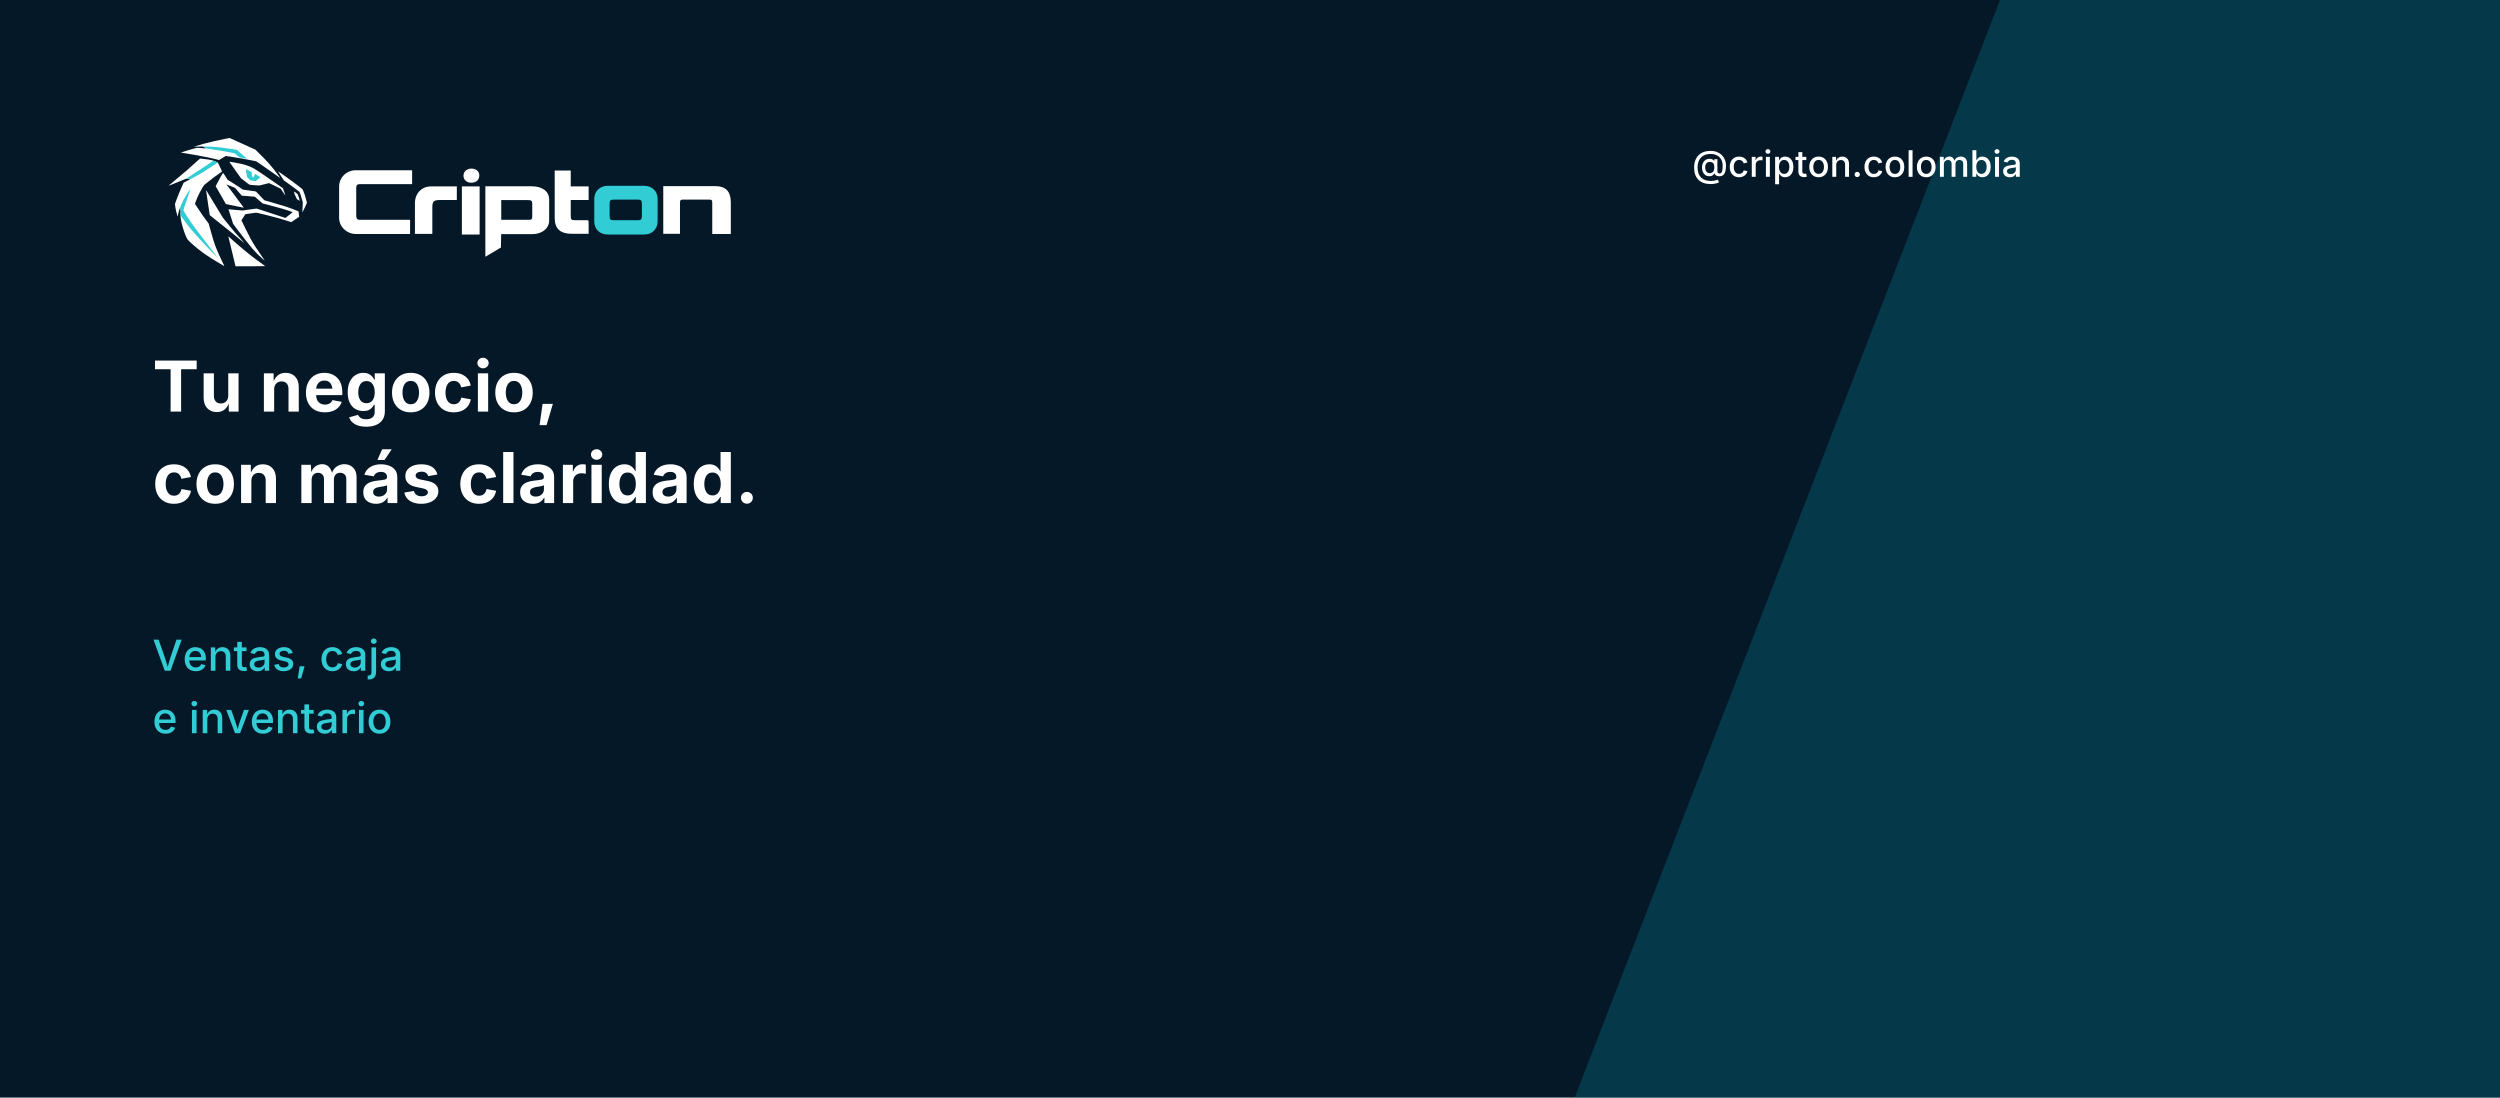
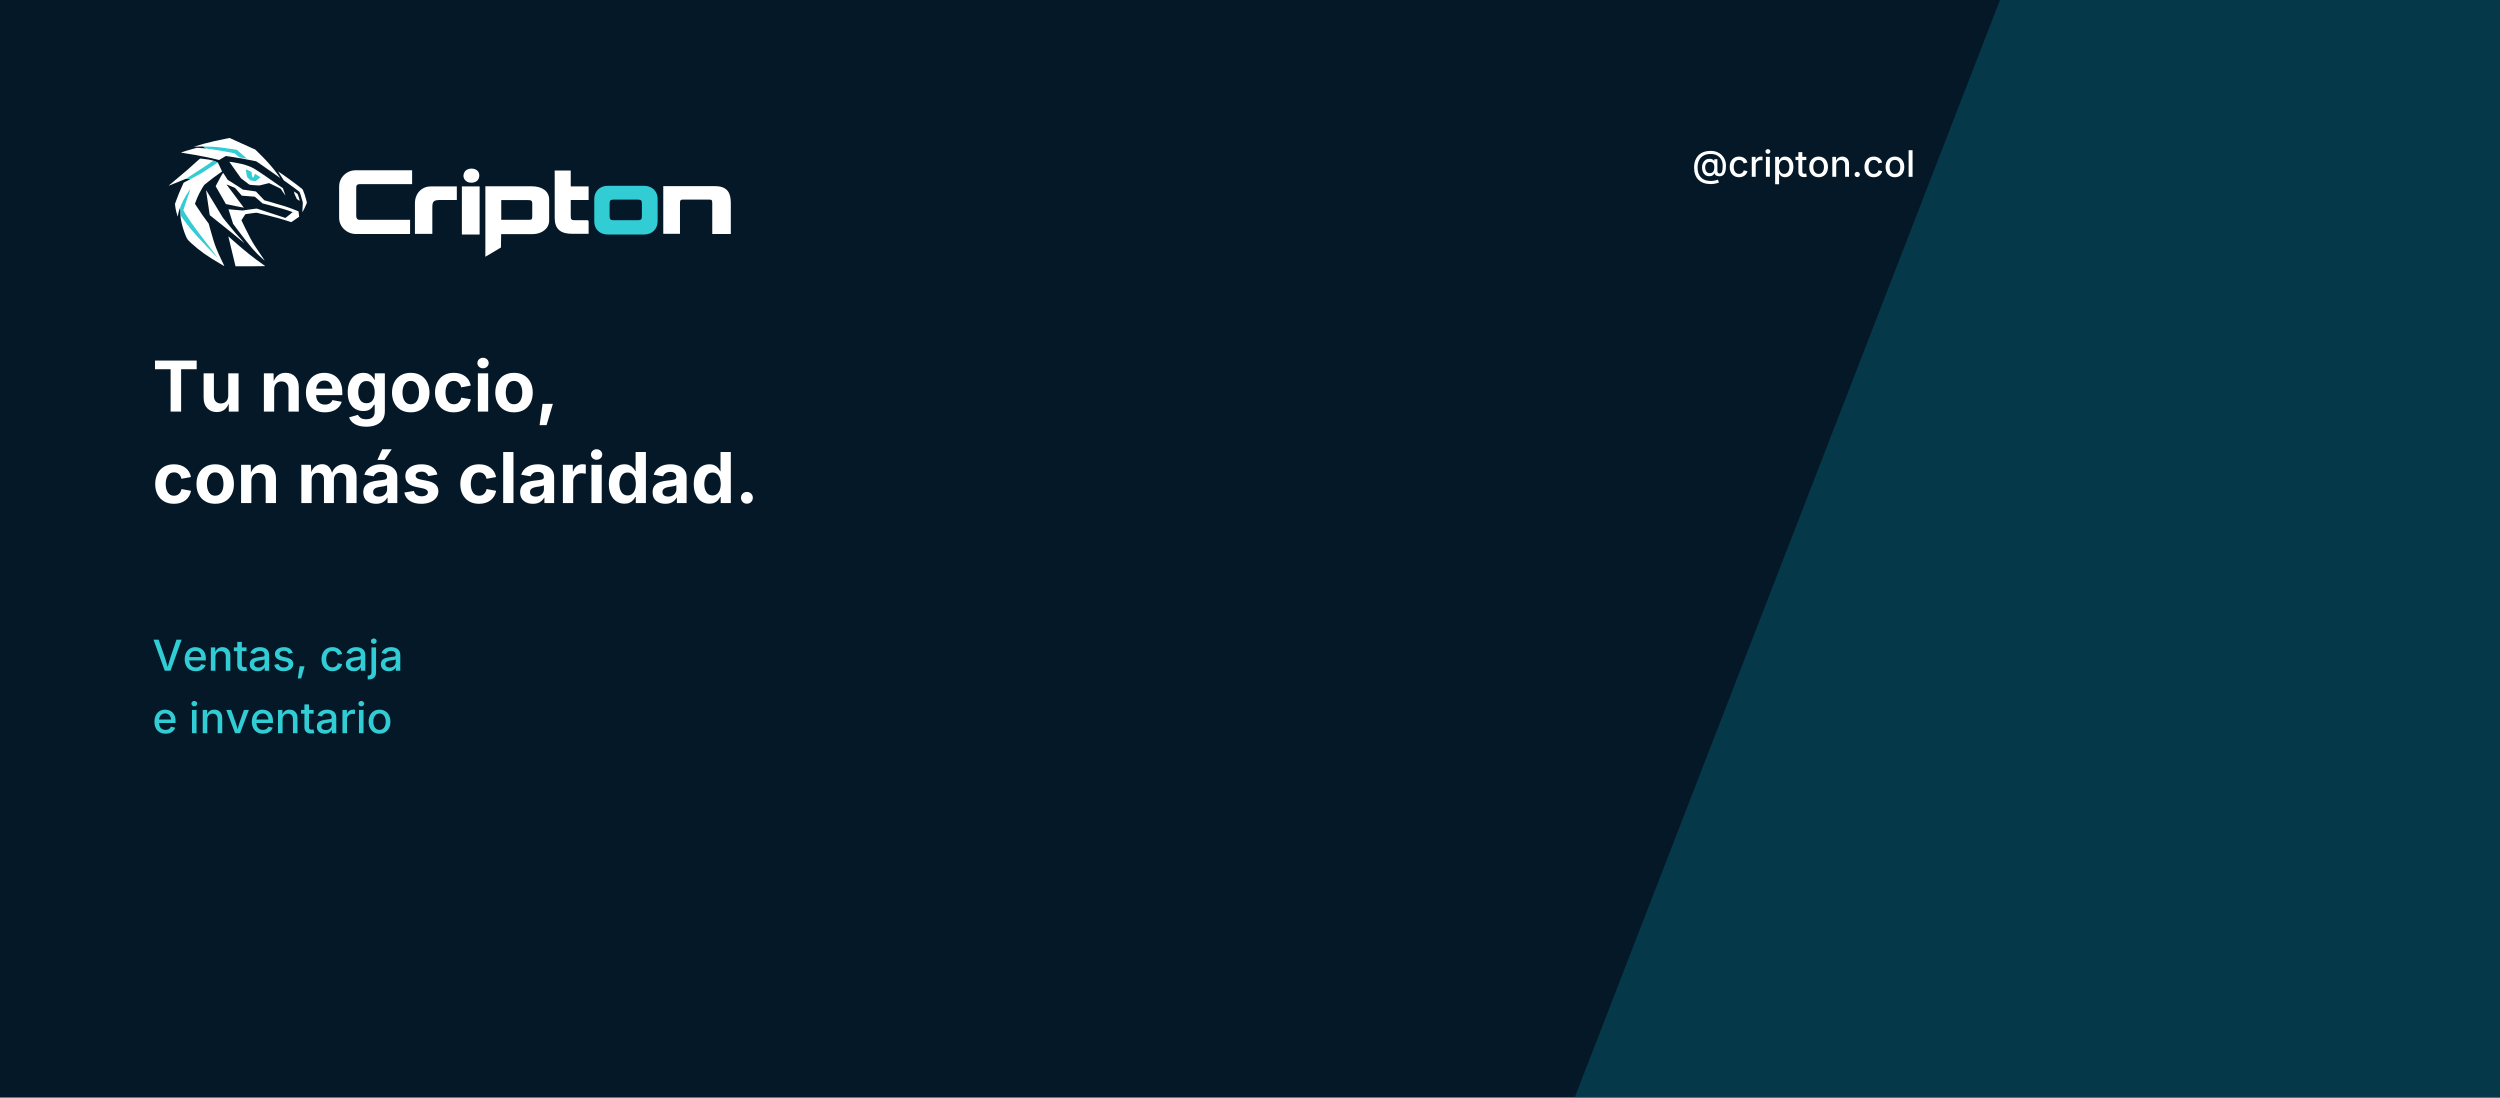
<svg xmlns="http://www.w3.org/2000/svg" width="1640" height="720" viewBox="0 0 1640 720">
  <rect x="0" y="0" width="1640" height="720" rx="0" fill="#051828" />
  <path d="M1312 0H1640V720H1033Z" fill="#056877" opacity=".4" />
  <svg x="100" y="80" width="390" height="105.204" viewBox="-40.923 -40.923 1517.039 409.226" preserveAspectRatio="xMidYMid meet">
    <g transform="translate(0 0) scale(0.4637124) translate(-277 -158)">
      <path fill="#FFFFFF" fill-rule="evenodd" d="M645.02 860.25 C642.23 850.43 606 699.66 606.35 699.32 C606.45 699.22 610.57 702.77 615.51 707.21 C669.41 755.63 714.59 793.23 758.5 826.2 C779.41 841.9 805.92 861.03 807.74 861.73 C808.43 862 809 862.62 809 863.11 C809 863.62 774.67 864 727.54 864 L646.08 864 L645.02 860.25 Z M563.5 851.24 C487.32 806.42 447.88 778.41 402.5 736.87 C380.56 716.79 379.88 715.81 368.85 688.5 C359.41 665.14 350.7 634.88 345.82 608.5 L343.6 596.5 L343.31 555.5 L341.67 550.63 C340.77 547.96 340.27 545.37 340.57 544.88 C340.87 544.4 340.72 544 340.23 544 C338.15 544 329.05 578.7 329.01 586.75 C328.98 594.32 326.4 588.29 320.57 567 C317.97 557.51 314.15 536.84 313.45 528.49 L312.78 520.48 L320.49 499.49 C330.32 472.71 338.7 452.15 349 429.5 L360.5 403.99 L397.14 384.51 L373.76 382.2 L332.13 399.18 C291.98 415.57 277.8 421.14 277.37 420.7 C277.06 420.4 294.6 405.68 326.98 379.06 C364.95 347.85 394.77 321.88 435.4 284.65 C443.59 277.14 451.01 271 451.9 271 C455.91 271.01 488.7 275.15 499.5 277.03 C517.91 280.22 525.71 282.5 537.79 288.23 L548.88 293.5 L560.63 317.77 C567.59 332.15 571.99 342.37 571.43 342.85 L555.5 353.99 C535.49 367.76 513.4 384.36 492.6 401.29 L473.8 416.41 C471.38 418.13 456.18 443.95 447.55 461 C439.1 477.68 433.06 491.55 426.97 508.23 L422.69 519.96 L426.52 526.23 C431.63 534.58 456.52 571.95 465.33 584.5 L498.29 629.16 L503.67 648.83 C519.48 706.65 529.44 738.7 539.31 763.55 C546.82 782.47 559.41 810.73 569.81 832 C583.93 860.89 584.9 863 584.18 863 C583.8 863 574.49 857.71 563.5 851.24 Z M795.5 823.69 C781.34 811.94 754.67 785.23 739.87 768 C720.97 745.99 689.31 705.95 660.08 667.08 L632.69 630.67 L612.97 568.55 C609.72 558.68 607.19 550.47 607.35 550.31 L684.22 557 L754.5 547.29 L762.5 546.45 L776.5 550.8 L920.69 598 C921.24 598 930.36 590.81 940.95 582.01 L960.21 566.03 L957.35 564.9 C932.39 555 887.59 541.81 822.14 525.09 L794.79 518.1 L788.14 512.22 C784.49 508.99 774.89 500.68 766.81 493.76 L752.13 481.18 L744.54 480.47 C740.37 480.08 724.27 478.79 708.76 477.6 L680.55 475.44 L643.48 432.85 L623.99 424.62 C600.55 414.71 596 412.89 596 413.43 L644.05 477.54 C670.47 512.58 691.93 541.41 691.72 541.61 C691.52 541.81 682.16 540 670.93 537.57 L592.94 521.55 L581.78 502.02 C575.65 491.29 563 469.25 553.68 453.06 L536.73 423.62 L542.47 412.06 C554.4 388.05 576.1 349.96 577.81 350.03 C578.19 350.04 584.01 358.71 590.75 369.3 L603 388.54 L625.75 402.22 C638.26 409.75 656.97 421.77 667.33 428.93 L686.16 441.97 L745 450.29 L758.5 452.5 L804.5 500.74 L835.5 509.48 C907.28 529.72 937.53 539.48 973.13 553.87 L992.5 561.7 L995.92 588.56 L996 591.63 L952.97 621.07 L946.74 619.12 C943.31 618.04 931.73 614.4 921 611.03 L882.5 599.4 C860.93 593.16 769.84 570.32 763 569.44 C760.21 569.08 750.52 570.04 737.5 571.96 L699.99 577.36 L678.82 610.15 L679.48 612.83 C680.38 616.43 716.72 689.55 727.44 709.31 C743.93 739.7 758.91 763.3 789.35 806.88 C799.1 820.84 806.95 832.38 806.79 832.54 C806.63 832.7 801.55 828.72 795.5 823.69 Z M687.5 730.63 C663.9 710.41 602.22 660.51 539.01 610.5 L504.15 582.5 L498.11 542.5 C486.59 466.22 483.47 444.12 484.33 445.02 C484.59 445.28 497.14 465.98 512.23 491 L576.33 596.5 L592.38 616.5 C611.28 640.05 628.88 661.4 641.43 676 C655.31 692.15 688.82 729.77 689.97 730.48 C690.91 731.06 693.42 735.05 692.79 734.96 L687.5 730.63 Z M1013.99 559.97 L1016.26 513.5 L1013.17 502 C1007.19 479.68 999.86 456.5 998.2 454.67 C995.05 451.19 950.76 418.57 919.77 396.91 L912.03 391.5 L895.98 367.12 C887.15 353.71 880.14 342.53 880.39 342.27 C881.94 340.73 986.97 416.74 1007.68 434.39 L1014.85 440.5 L1019.3 450.5 C1024.48 462.14 1029.8 478.58 1035 499 L1038.69 513.5 L1036.32 520.48 C1033.96 527.48 1018.52 559.99 1015.57 564.21 L1014 566.45 L1013.99 559.97 Z M990.01 498.43 L982.52 493.01 L980.26 486.31 C979.02 482.62 976.93 478.46 975.63 477.05 C974.16 475.47 972.05 470.37 970.09 463.62 C968.35 457.64 967.1 452.57 967.32 452.35 C968.01 451.66 986.94 465.01 987.94 466.9 C989.69 470.15 997.92 495.62 998.59 499.85 C998.96 502.13 998.86 503.97 998.38 503.92 C997.9 503.88 994.13 501.41 990.01 498.43 Z M907.54 456.62 L894.63 437.13 L876.56 428.14 L844.36 412.68 L830.22 406.2 L778.5 419.15 L761.5 418.57 C743.85 417.97 724.41 415.83 721.24 414.13 C718.44 412.63 678.81 382.39 676.24 379.79 C674.99 378.53 663.94 363.1 651.67 345.5 L620.7 301.5 C615.93 294.9 612.02 289.23 612.01 288.91 C611.98 287.6 665.81 297.27 685.5 302.12 C706.27 307.23 732.15 317.31 748.23 326.56 C760.09 333.38 783.5 348.84 814 370.01 C828.58 380.12 855.35 398.67 873.5 411.22 L906.5 434.04 L908.36 438.77 C912.55 449.38 921.05 474.36 920.76 475.21 C920.6 475.71 914.65 467.35 907.54 456.62 Z M849.5 348.41 C826.95 332.2 797.48 311.55 784 302.53 L759.5 286.12 L726.19 279.55 C685.43 271.52 661.53 267.37 622.54 261.54 L592.58 257.06 L555.5 279.19 L535 274.13 C523.73 271.34 504.82 267.05 493 264.58 C457.09 257.08 379.49 243.21 355.25 239.96 C350.16 239.27 346 238.4 346 238.02 C346 237.64 348.36 236.64 351.25 235.8 L378 227.56 C389.82 223.87 407.37 218.83 416.99 216.36 L434.49 211.87 L475.94 215.02 C480.58 215.53 484.56 215.77 484.79 215.54 C485.01 215.32 482.8 213.92 479.86 212.43 C476.93 210.94 472.73 208.59 470.54 207.21 L466.56 204.69 L441.59 205.37 C427.85 205.75 416.81 205.86 417.06 205.63 C417.78 204.95 449.98 195.51 470.5 189.95 C510.87 179.03 547.11 170.76 595 161.53 L613.5 157.97 L743.96 217.05 L754.43 221.5 L775.34 242 C810.04 276.01 832.9 300.9 856.66 330.5 C871.98 349.59 892.72 378.06 891.22 377.95 C890.83 377.92 872.05 364.63 849.5 348.41 Z" />
      <path fill="#31ccd4" fill-rule="evenodd" d="M528.29 797.75 L499.44 768 L474.42 741.5 C414.45 678.46 384.44 642.83 353.18 597.5 L342.83 582.5 L344.2 559.38 L342.16 552.8 C341.05 549.18 340.27 544.7 340.44 542.86 C340.82 538.84 351.76 514.03 360.23 498 C363.57 491.68 369.67 480.88 373.79 474 C381.54 461.07 397.97 436.64 398.54 437.2 C398.71 437.38 395.27 447.64 390.88 460.01 C379 493.54 359 553 359 554.82 C359 557.94 385.79 600.7 402.34 624 C424.35 654.99 454.19 694.89 483.51 732.5 C515.65 773.74 550.23 819 549.6 819 C549.41 819 539.82 809.44 528.29 797.75 Z M744 394.01 L727.4 390.94 L710.15 373.5 L706.99 359 C705.25 351.02 703.58 341.21 703.27 337.2 L702.7 329.89 L708.1 332.34 C711.07 333.68 718.28 337.06 724.11 339.85 L734.72 344.91 L735.72 363.99 L742.29 377.33 L743.72 375.41 C746.37 371.89 749.9 364.29 751.09 359.57 L752.27 354.89 L753.88 355.5 C755.91 356.26 777.18 369.81 780.59 372.5 L783.12 374.51 L761.1 391.85 L756.7 395 L744 394.01 Z M381.31 383.09 C378.46 382.74 375.87 382.2 375.56 381.9 C375.25 381.59 377.14 379.97 379.75 378.3 C422.49 350.98 439.46 339.9 478 314.18 C503.02 297.48 523.74 283.42 524.04 282.94 C524.51 282.18 539.95 288.77 545.38 292.04 L547.25 293.17 L542.38 296.67 C532.51 303.74 476.14 340.88 465 347.65 C454.11 354.27 439.43 362.32 410.89 377.36 L398.28 384 L392.39 383.86 C389.15 383.78 384.17 383.43 381.31 383.09 Z M687.5 268.32 L667.31 264.19 C666.11 263.81 660.1 259 653.96 253.5 L641.56 242.79 C637.85 240.66 540.23 223.36 504.77 218.55 L486.33 216.05 L477.92 211.43 C473.29 208.88 469.07 206.4 468.55 205.9 C467.27 204.69 490.56 204.76 515 206.03 C548.9 207.8 581.42 211.55 628.5 219.11 L653.5 223.13 L680.5 246.96 C708.35 271.53 708.88 272.03 706.98 271.88 C706.16 271.82 697.4 270.21 687.5 268.32 Z" />
    </g>
    <g transform="translate(435.1941 77.87698) scale(0.9920635) translate(-125 -880)">
      <path fill="#FFFFFF" fill-rule="evenodd" d="M168 884.5 L313 884.5 L313 920.25 L178 920.25 C172 920.25 169.25 923 169.25 929 L169.25 1002 C169.25 1008 172 1012 178 1012 L307.75 1012 L307.75 1048.5 L169 1048.5 C145 1048.5 125.25 1030 125.25 1007 L125.25 926.5 C125.25 902.5 145 884.5 168 884.5 Z M320.25 1048.15 L320.25 969 C320.25 945 337 926.1 361 926.1 L428 926.1 L428 961 L387 961 C370 961 365 963 365 979 L365 1048.15 L320.25 1048.15 Z M441 925.95 L486.65 925.95 L486.65 1049.75 L441 1049.75 Z M501.4 925.75 L621 925.75 C647 925.75 665.5 938 665.5 960 L665.5 1014 C665.5 1034 647 1048.75 623 1048.75 L542 1048.75 L541.5 1083.18 L501.4 1107 Z M542.25 961.25 L611.5 961.25 C619 961.25 622 962.75 622 970 L622 1003 C622 1010.5 620.5 1012 613 1012 L542.25 1012 Z M679.75 885.25 L721 885.25 L721 926 L767 926 L767 961 L721 961 L721 1000 C721 1012 722 1013 734 1013 L762 1013 C766.5 1013 767 1013.5 767 1018 L767 1048 L725 1048 C695 1048 679.75 1036 679.75 1007 Z M959 925.25 L1091 925.25 C1120 925.25 1132.75 938.5 1132.75 968 L1132.75 1048.5 L1085 1048.5 L1085 970 C1085 961 1084 959.9 1075 959.9 L1012 959.9 C1003 959.9 1002 961 1002 970 L1002 1048 L959 1048 Z M458.00 915.52C446.83 911.90 442.02 900.78 447.10 890.30C452.10 879.96 468.72 876.82 479.27 884.22C488.75 890.87 487.81 907.51 477.63 913.48C472.28 916.61 464.04 917.47 458.00 915.52Z" />
      <path fill="#31ccd4" fill-rule="evenodd" d="M816 924.5 L910 924.5 C930 924.5 944.5 938.5 944.5 958 L944.5 1015.5 C944.5 1035 931 1049.75 910 1049.75 L816 1049.75 C795 1049.75 781.5 1035.5 781.5 1016 L781.5 958 C781.5 938.5 796 924.5 816 924.5 Z M832 960 L893 960 C902 960 904 962 904 971 L904 1002 C904 1011 902 1013 893 1013 L832 1013 C823 1013 821 1011 821 1002 L821 971 C821 962 823 960 832 960 Z" />
    </g>
  </svg>
  <g fill="#FFFFFF" transform="translate(100 270)">
    <g transform="scale(0.02246094 -0.02246094)">
      <path transform="translate(0.000 0)" d="M75 1237V1490H1292V1237H837V0H531V1237Z" />
      <path transform="translate(1367.000 0)" d="M513 -14Q339 -14 233.5 98.0Q128 210 128 407V1118H428V459Q428 355 482.0 296.0Q536 237 630 237Q726 237 786.5 298.5Q847 360 847 471V1118H1148V0H864L860 232Q813 113 726.5 49.5Q640 -14 513 -14Z" />
      <path transform="translate(3127.000 0)" d="M428 647V0H128V1118H411L415 887Q462 1004 548.0 1068.0Q634 1132 763 1132Q937 1132 1042.0 1020.0Q1147 908 1147 711V0H847V659Q847 763 793.5 822.0Q740 881 645 881Q549 881 488.5 819.5Q428 758 428 647Z" />
      <path transform="translate(4402.000 0)" d="M633 -22Q462 -22 338.0 48.0Q214 118 147.5 247.0Q81 376 81 553Q81 726 147.5 856.0Q214 986 334.5 1059.0Q455 1132 618 1132Q764 1132 883.0 1070.0Q1002 1008 1072.5 882.0Q1143 756 1143 565V481H378Q383 344 454.0 274.0Q525 204 638 204Q717 204 773.5 237.5Q830 271 854 336L1126 285Q1085 146 956.5 62.0Q828 -22 633 -22ZM380 669H854Q843 778 784.0 842.0Q725 906 621 906Q513 906 451.0 839.5Q389 773 380 669Z" />
      <path transform="translate(5622.000 0)" d="M625 -442Q415 -442 287.0 -365.0Q159 -288 122 -168L380 -96Q401 -143 457.5 -183.5Q514 -224 623 -224Q737 -224 803.0 -171.5Q869 -119 869 -8V198H846Q815 130 743.5 73.0Q672 16 536 16Q410 16 307.0 75.0Q204 134 142.5 255.0Q81 376 81 561Q81 750 143.5 877.0Q206 1004 309.5 1068.0Q413 1132 537 1132Q631 1132 695.0 1100.0Q759 1068 798.5 1021.0Q838 974 858 930H871V1118H1166V9Q1166 -142 1096.5 -242.5Q1027 -343 904.5 -392.5Q782 -442 625 -442ZM630 244Q745 244 807.5 328.5Q870 413 870 563Q870 712 808.0 802.0Q746 892 630 892Q512 892 450.5 799.5Q389 707 389 563Q389 416 451.0 330.0Q513 244 630 244Z" />
      <path transform="translate(6916.000 0)" d="M628 -22Q460 -22 337.0 50.5Q214 123 147.5 252.5Q81 382 81 554Q81 727 147.5 857.0Q214 987 337.0 1059.5Q460 1132 628 1132Q796 1132 919.0 1059.5Q1042 987 1108.5 857.0Q1175 727 1175 554Q1175 382 1108.5 252.5Q1042 123 919.0 50.5Q796 -22 628 -22ZM628 214Q748 214 809.0 311.0Q870 408 870 555Q870 703 809.0 799.5Q748 896 628 896Q508 896 447.5 799.5Q387 703 387 555Q387 408 447.5 311.0Q508 214 628 214Z" />
      <path transform="translate(8172.000 0)" d="M628 -22Q459 -22 336.5 50.5Q214 123 147.5 252.5Q81 382 81 554Q81 727 147.5 857.0Q214 987 336.5 1059.5Q459 1132 628 1132Q827 1132 960.0 1032.5Q1093 933 1125 760L846 708Q827 795 772.5 845.5Q718 896 631 896Q511 896 449.0 801.5Q387 707 387 555Q387 405 449.0 309.5Q511 214 631 214Q718 214 774.0 266.5Q830 319 848 409L1127 358Q1095 181 962.0 79.5Q829 -22 628 -22Z" />
      <path transform="translate(9377.000 0)" d="M128 0V1118H428V0ZM278 1264Q210 1264 162.0 1309.0Q114 1354 114 1418Q114 1482 162.0 1527.0Q210 1572 278 1572Q346 1572 394.5 1527.0Q443 1482 443 1418Q443 1354 394.5 1309.0Q346 1264 278 1264Z" />
      <path transform="translate(9932.000 0)" d="M628 -22Q460 -22 337.0 50.5Q214 123 147.5 252.5Q81 382 81 554Q81 727 147.5 857.0Q214 987 337.0 1059.5Q460 1132 628 1132Q796 1132 919.0 1059.5Q1042 987 1108.5 857.0Q1175 727 1175 554Q1175 382 1108.5 252.5Q1042 123 919.0 50.5Q796 -22 628 -22ZM628 214Q748 214 809.0 311.0Q870 408 870 555Q870 703 809.0 799.5Q748 896 628 896Q508 896 447.5 799.5Q387 703 387 555Q387 408 447.5 311.0Q508 214 628 214Z" />
      <path transform="translate(11188.000 0)" d="M119 -395 207 225H507L323 -395Z" />
    </g>
  </g>
  <g fill="#FFFFFF" transform="translate(100 330)">
    <g transform="scale(0.02246094 -0.02246094)">
      <path transform="translate(0.000 0)" d="M628 -22Q459 -22 336.5 50.5Q214 123 147.5 252.5Q81 382 81 554Q81 727 147.5 857.0Q214 987 336.5 1059.5Q459 1132 628 1132Q827 1132 960.0 1032.5Q1093 933 1125 760L846 708Q827 795 772.5 845.5Q718 896 631 896Q511 896 449.0 801.5Q387 707 387 555Q387 405 449.0 309.5Q511 214 631 214Q718 214 774.0 266.5Q830 319 848 409L1127 358Q1095 181 962.0 79.5Q829 -22 628 -22Z" />
      <path transform="translate(1205.000 0)" d="M628 -22Q460 -22 337.0 50.5Q214 123 147.5 252.5Q81 382 81 554Q81 727 147.5 857.0Q214 987 337.0 1059.5Q460 1132 628 1132Q796 1132 919.0 1059.5Q1042 987 1108.5 857.0Q1175 727 1175 554Q1175 382 1108.5 252.5Q1042 123 919.0 50.5Q796 -22 628 -22ZM628 214Q748 214 809.0 311.0Q870 408 870 555Q870 703 809.0 799.5Q748 896 628 896Q508 896 447.5 799.5Q387 703 387 555Q387 408 447.5 311.0Q508 214 628 214Z" />
      <path transform="translate(2461.000 0)" d="M428 647V0H128V1118H411L415 887Q462 1004 548.0 1068.0Q634 1132 763 1132Q937 1132 1042.0 1020.0Q1147 908 1147 711V0H847V659Q847 763 793.5 822.0Q740 881 645 881Q549 881 488.5 819.5Q428 758 428 647Z" />
      <path transform="translate(4221.000 0)" d="M128 0V1118H406L418 901Q463 1023 550.0 1079.0Q637 1135 737 1135Q949 1135 1025 884Q1072 1013 1170.5 1074.0Q1269 1135 1384 1135Q1538 1135 1639.5 1035.5Q1741 936 1741 754V0H1441V697Q1441 791 1389.5 837.5Q1338 884 1263 884Q1178 884 1128.5 830.0Q1079 776 1079 688V0H789V705Q789 787 740.5 835.5Q692 884 615 884Q536 884 482.0 830.5Q428 777 428 676V0Z" />
      <path transform="translate(6090.000 0)" d="M440 -22Q280 -22 174.0 62.5Q68 147 68 313Q68 438 128.0 509.0Q188 580 284.0 613.0Q380 646 490 656Q634 670 697.5 685.5Q761 701 761 756V761Q761 832 715.5 871.0Q670 910 586 910Q499 910 446.0 872.5Q393 835 375 781L100 827Q143 972 271.5 1052.0Q400 1132 587 1132Q707 1132 815.5 1094.0Q924 1056 992.5 972.5Q1061 889 1061 753V0H777V155H767Q726 77 645.0 27.5Q564 -22 440 -22ZM525 189Q630 189 696.5 250.0Q763 311 763 400V521Q745 508 704.5 498.5Q664 489 619.0 481.5Q574 474 541 470Q458 458 407.0 423.0Q356 388 356 321Q356 256 403.5 222.5Q451 189 525 189ZM481 1260 620 1571H898L691 1260Z" />
      <path transform="translate(7279.000 0)" d="M572 -22Q370 -22 238.5 64.0Q107 150 78 306L357 354Q400 198 581 198Q667 198 716.5 230.5Q766 263 766 313Q766 398 622 428L429 468Q107 534 107 785Q107 946 236.0 1039.0Q365 1132 577 1132Q776 1132 894.0 1051.0Q1012 970 1043 834L777 787Q759 844 711.0 880.5Q663 917 581 917Q507 917 457.0 885.5Q407 854 407 804Q407 762 439.5 732.5Q472 703 551 687L752 647Q1072 582 1072 345Q1072 235 1008.0 152.5Q944 70 831.0 24.0Q718 -22 572 -22Z" />
      <path transform="translate(8911.000 0)" d="M628 -22Q459 -22 336.5 50.5Q214 123 147.5 252.5Q81 382 81 554Q81 727 147.5 857.0Q214 987 336.5 1059.5Q459 1132 628 1132Q827 1132 960.0 1032.5Q1093 933 1125 760L846 708Q827 795 772.5 845.5Q718 896 631 896Q511 896 449.0 801.5Q387 707 387 555Q387 405 449.0 309.5Q511 214 631 214Q718 214 774.0 266.5Q830 319 848 409L1127 358Q1095 181 962.0 79.5Q829 -22 628 -22Z" />
      <path transform="translate(10116.000 0)" d="M428 1490V0H128V1490Z" />
      <path transform="translate(10671.000 0)" d="M440 -22Q280 -22 174.0 62.5Q68 147 68 313Q68 438 128.0 509.0Q188 580 284.0 613.0Q380 646 490 656Q634 670 697.5 685.5Q761 701 761 756V761Q761 832 715.5 871.0Q670 910 586 910Q499 910 446.0 872.5Q393 835 375 781L100 827Q143 972 271.5 1052.0Q400 1132 587 1132Q707 1132 815.5 1094.0Q924 1056 992.5 972.5Q1061 889 1061 753V0H777V155H767Q726 77 645.0 27.5Q564 -22 440 -22ZM525 189Q630 189 696.5 250.0Q763 311 763 400V521Q745 508 704.5 498.5Q664 489 619.0 481.5Q574 474 541 470Q458 458 407.0 423.0Q356 388 356 321Q356 256 403.5 222.5Q451 189 525 189Z" />
      <path transform="translate(11860.000 0)" d="M128 0V1118H418V923H430Q461 1026 533.5 1079.5Q606 1133 700 1133Q751 1133 797 1123V855Q777 861 738.5 865.5Q700 870 667 870Q563 870 495.5 805.0Q428 740 428 636V0Z" />
      <path transform="translate(12694.000 0)" d="M128 0V1118H428V0ZM278 1264Q210 1264 162.0 1309.0Q114 1354 114 1418Q114 1482 162.0 1527.0Q210 1572 278 1572Q346 1572 394.5 1527.0Q443 1482 443 1418Q443 1354 394.5 1309.0Q346 1264 278 1264Z" />
      <path transform="translate(13249.000 0)" d="M537 -19Q408 -19 305.0 47.5Q202 114 141.5 242.5Q81 371 81 557Q81 748 143.0 876.0Q205 1004 308.0 1068.0Q411 1132 535 1132Q630 1132 693.0 1100.0Q756 1068 794.5 1021.0Q833 974 853 930H863V1490H1163V0H868V179H853Q832 134 793.0 88.5Q754 43 691.0 12.0Q628 -19 537 -19ZM629 222Q743 222 806.0 314.0Q869 406 869 558Q869 710 806.5 801.0Q744 892 629 892Q511 892 450.0 798.5Q389 705 389 558Q389 410 450.5 316.0Q512 222 629 222Z" />
      <path transform="translate(14540.000 0)" d="M440 -22Q280 -22 174.0 62.5Q68 147 68 313Q68 438 128.0 509.0Q188 580 284.0 613.0Q380 646 490 656Q634 670 697.5 685.5Q761 701 761 756V761Q761 832 715.5 871.0Q670 910 586 910Q499 910 446.0 872.5Q393 835 375 781L100 827Q143 972 271.5 1052.0Q400 1132 587 1132Q707 1132 815.5 1094.0Q924 1056 992.5 972.5Q1061 889 1061 753V0H777V155H767Q726 77 645.0 27.5Q564 -22 440 -22ZM525 189Q630 189 696.5 250.0Q763 311 763 400V521Q745 508 704.5 498.5Q664 489 619.0 481.5Q574 474 541 470Q458 458 407.0 423.0Q356 388 356 321Q356 256 403.5 222.5Q451 189 525 189Z" />
      <path transform="translate(15729.000 0)" d="M537 -19Q408 -19 305.0 47.5Q202 114 141.5 242.5Q81 371 81 557Q81 748 143.0 876.0Q205 1004 308.0 1068.0Q411 1132 535 1132Q630 1132 693.0 1100.0Q756 1068 794.5 1021.0Q833 974 853 930H863V1490H1163V0H868V179H853Q832 134 793.0 88.5Q754 43 691.0 12.0Q628 -19 537 -19ZM629 222Q743 222 806.0 314.0Q869 406 869 558Q869 710 806.5 801.0Q744 892 629 892Q511 892 450.0 798.5Q389 705 389 558Q389 410 450.5 316.0Q512 222 629 222Z" />
      <path transform="translate(17020.000 0)" d="M342 -19Q269 -19 219.0 30.5Q169 80 169 153Q169 226 219.0 275.5Q269 325 342 325Q415 325 465.0 275.5Q515 226 515 153Q515 80 465.0 30.5Q415 -19 342 -19Z" />
    </g>
  </g>
  <g fill="#31CCD4" transform="translate(100 440)">
    <g transform="scale(0.01367188 -0.01367188)">
      <path transform="translate(0.000 0)" d="M590 0 51 1490H297L587 661Q615 576 651.0 457.5Q687 339 731 183Q775 342 810.0 459.0Q845 576 872 661L1154 1490H1401L869 0Z" />
      <path transform="translate(1452.000 0)" d="M630 -23Q465 -23 345.0 48.0Q225 119 160.5 248.0Q96 377 96 551Q96 723 159.5 854.0Q223 985 339.0 1058.5Q455 1132 611 1132Q738 1132 852.5 1075.5Q967 1019 1038.5 895.5Q1110 772 1110 570V492H317Q323 330 409.0 244.5Q495 159 632 159Q724 159 790.5 199.0Q857 239 886 317L1093 268Q1053 137 931.0 57.0Q809 -23 630 -23ZM318 656H892Q880 788 809.5 869.0Q739 950 612 950Q480 950 403.5 863.5Q327 777 318 656Z" />
      <path transform="translate(2655.000 0)" d="M368 662V0H148V1118H358L359 903Q411 1021 498.5 1076.5Q586 1132 704 1132Q875 1132 979.5 1024.5Q1084 917 1084 710V0H864V683Q864 804 801.0 872.0Q738 940 628 940Q516 940 442.0 867.5Q368 795 368 662Z" />
      <path transform="translate(3887.000 0)" d="M626 1118V939H403V302Q403 235 431.5 203.5Q460 172 525 172Q543 172 570.5 176.0Q598 180 618 184L657 8Q622 -4 581.5 -9.5Q541 -15 503 -15Q351 -15 267.0 63.5Q183 142 183 284V939H20V1118H183V1384H403V1118Z" />
      <path transform="translate(4584.000 0)" d="M461 -25Q354 -25 268.5 14.5Q183 54 133.0 130.0Q83 206 83 316Q83 411 120.0 472.5Q157 534 219.0 569.5Q281 605 357.5 623.0Q434 641 513 650Q661 667 728.0 679.5Q795 692 795 751V757Q795 850 740.5 901.5Q686 953 581 953Q471 953 408.0 905.0Q345 857 322 800L115 854Q153 954 224.0 1015.0Q295 1076 386.5 1104.0Q478 1132 578 1132Q645 1132 721.0 1116.0Q797 1100 864.0 1058.5Q931 1017 973.0 940.0Q1015 863 1015 742V0H802V153H791Q758 87 677.5 31.0Q597 -25 461 -25ZM510 152Q599 152 663.0 187.5Q727 223 761.5 280.0Q796 337 796 403V546Q780 530 727.5 518.5Q675 507 617.0 499.0Q559 491 525 487Q432 474 365.5 436.5Q299 399 299 313Q299 233 358.5 192.5Q418 152 510 152Z" />
      <path transform="translate(5747.000 0)" d="M549 -23Q367 -23 247.5 55.5Q128 134 98 283L305 326Q350 155 551 155Q658 155 720.5 199.5Q783 244 783 306Q783 412 626 447L438 490Q130 559 130 799Q130 899 185.5 974.0Q241 1049 338.5 1090.5Q436 1132 563 1132Q744 1132 847.0 1054.5Q950 977 986 853L789 810Q768 869 716.0 913.5Q664 958 565 958Q474 958 413.0 917.0Q352 876 352 813Q352 757 392.5 722.5Q433 688 525 667L705 627Q1010 558 1010 325Q1010 223 951.5 144.5Q893 66 789.0 21.5Q685 -23 549 -23Z" />
      <path transform="translate(6850.000 0)" d="M125 -371 213 214H450L285 -371Z" />
      <path transform="translate(8017.000 0)" d="M618 -23Q460 -23 343.0 49.0Q226 121 161.0 250.5Q96 380 96 553Q96 727 161.0 857.5Q226 988 343.0 1060.0Q460 1132 618 1132Q792 1132 918.5 1044.5Q1045 957 1086 802L877 752Q854 839 787.5 892.5Q721 946 619 946Q518 946 451.5 893.0Q385 840 352.5 750.5Q320 661 320 553Q320 446 352.5 357.5Q385 269 451.5 216.0Q518 163 619 163Q723 163 791.0 218.5Q859 274 881 365L1089 315Q1048 157 921.0 67.0Q794 -23 618 -23Z" />
      <path transform="translate(9199.000 0)" d="M461 -25Q354 -25 268.5 14.5Q183 54 133.0 130.0Q83 206 83 316Q83 411 120.0 472.5Q157 534 219.0 569.5Q281 605 357.5 623.0Q434 641 513 650Q661 667 728.0 679.5Q795 692 795 751V757Q795 850 740.5 901.5Q686 953 581 953Q471 953 408.0 905.0Q345 857 322 800L115 854Q153 954 224.0 1015.0Q295 1076 386.5 1104.0Q478 1132 578 1132Q645 1132 721.0 1116.0Q797 1100 864.0 1058.5Q931 1017 973.0 940.0Q1015 863 1015 742V0H802V153H791Q758 87 677.5 31.0Q597 -25 461 -25ZM510 152Q599 152 663.0 187.5Q727 223 761.5 280.0Q796 337 796 403V546Q780 530 727.5 518.5Q675 507 617.0 499.0Q559 491 525 487Q432 474 365.5 436.5Q299 399 299 313Q299 233 358.5 192.5Q418 152 510 152Z" />
      <path transform="translate(10362.000 0)" d="M147 1118H368V-72Q368 -243 276.0 -330.5Q184 -418 10 -418H-34V-229H1Q78 -229 112.5 -188.5Q147 -148 147 -71ZM258 1289Q201 1289 160.5 1327.0Q120 1365 120 1419Q120 1474 160.5 1512.0Q201 1550 258 1550Q315 1550 356.0 1512.0Q397 1474 397 1419Q397 1365 356.0 1327.0Q315 1289 258 1289Z" />
      <path transform="translate(10878.000 0)" d="M461 -25Q354 -25 268.5 14.5Q183 54 133.0 130.0Q83 206 83 316Q83 411 120.0 472.5Q157 534 219.0 569.5Q281 605 357.5 623.0Q434 641 513 650Q661 667 728.0 679.5Q795 692 795 751V757Q795 850 740.5 901.5Q686 953 581 953Q471 953 408.0 905.0Q345 857 322 800L115 854Q153 954 224.0 1015.0Q295 1076 386.5 1104.0Q478 1132 578 1132Q645 1132 721.0 1116.0Q797 1100 864.0 1058.5Q931 1017 973.0 940.0Q1015 863 1015 742V0H802V153H791Q758 87 677.5 31.0Q597 -25 461 -25ZM510 152Q599 152 663.0 187.5Q727 223 761.5 280.0Q796 337 796 403V546Q780 530 727.5 518.5Q675 507 617.0 499.0Q559 491 525 487Q432 474 365.5 436.5Q299 399 299 313Q299 233 358.5 192.5Q418 152 510 152Z" />
    </g>
  </g>
  <g fill="#31CCD4" transform="translate(100 481)">
    <g transform="scale(0.01367188 -0.01367188)">
      <path transform="translate(0.000 0)" d="M630 -23Q465 -23 345.0 48.0Q225 119 160.5 248.0Q96 377 96 551Q96 723 159.5 854.0Q223 985 339.0 1058.5Q455 1132 611 1132Q738 1132 852.5 1075.5Q967 1019 1038.5 895.5Q1110 772 1110 570V492H317Q323 330 409.0 244.5Q495 159 632 159Q724 159 790.5 199.0Q857 239 886 317L1093 268Q1053 137 931.0 57.0Q809 -23 630 -23ZM318 656H892Q880 788 809.5 869.0Q739 950 612 950Q480 950 403.5 863.5Q327 777 318 656Z" />
      <path transform="translate(1749.000 0)" d="M148 0V1118H368V0ZM259 1289Q202 1289 161.5 1327.0Q121 1365 121 1419Q121 1474 161.5 1512.0Q202 1550 259 1550Q316 1550 357.0 1512.0Q398 1474 398 1419Q398 1365 357.0 1327.0Q316 1289 259 1289Z" />
      <path transform="translate(2265.000 0)" d="M368 662V0H148V1118H358L359 903Q411 1021 498.5 1076.5Q586 1132 704 1132Q875 1132 979.5 1024.5Q1084 917 1084 710V0H864V683Q864 804 801.0 872.0Q738 940 628 940Q516 940 442.0 867.5Q368 795 368 662Z" />
      <path transform="translate(3497.000 0)" d="M468 0 46 1118H284L505 483Q531 409 551.0 335.5Q571 262 590 188Q608 261 628.0 335.0Q648 409 673 483L894 1118H1130L708 0Z" />
      <path transform="translate(4674.000 0)" d="M630 -23Q465 -23 345.0 48.0Q225 119 160.5 248.0Q96 377 96 551Q96 723 159.5 854.0Q223 985 339.0 1058.5Q455 1132 611 1132Q738 1132 852.5 1075.5Q967 1019 1038.5 895.5Q1110 772 1110 570V492H317Q323 330 409.0 244.5Q495 159 632 159Q724 159 790.5 199.0Q857 239 886 317L1093 268Q1053 137 931.0 57.0Q809 -23 630 -23ZM318 656H892Q880 788 809.5 869.0Q739 950 612 950Q480 950 403.5 863.5Q327 777 318 656Z" />
      <path transform="translate(5877.000 0)" d="M368 662V0H148V1118H358L359 903Q411 1021 498.5 1076.5Q586 1132 704 1132Q875 1132 979.5 1024.5Q1084 917 1084 710V0H864V683Q864 804 801.0 872.0Q738 940 628 940Q516 940 442.0 867.5Q368 795 368 662Z" />
      <path transform="translate(7109.000 0)" d="M626 1118V939H403V302Q403 235 431.5 203.5Q460 172 525 172Q543 172 570.5 176.0Q598 180 618 184L657 8Q622 -4 581.5 -9.5Q541 -15 503 -15Q351 -15 267.0 63.5Q183 142 183 284V939H20V1118H183V1384H403V1118Z" />
      <path transform="translate(7806.000 0)" d="M461 -25Q354 -25 268.5 14.5Q183 54 133.0 130.0Q83 206 83 316Q83 411 120.0 472.5Q157 534 219.0 569.5Q281 605 357.5 623.0Q434 641 513 650Q661 667 728.0 679.5Q795 692 795 751V757Q795 850 740.5 901.5Q686 953 581 953Q471 953 408.0 905.0Q345 857 322 800L115 854Q153 954 224.0 1015.0Q295 1076 386.5 1104.0Q478 1132 578 1132Q645 1132 721.0 1116.0Q797 1100 864.0 1058.5Q931 1017 973.0 940.0Q1015 863 1015 742V0H802V153H791Q758 87 677.5 31.0Q597 -25 461 -25ZM510 152Q599 152 663.0 187.5Q727 223 761.5 280.0Q796 337 796 403V546Q780 530 727.5 518.5Q675 507 617.0 499.0Q559 491 525 487Q432 474 365.5 436.5Q299 399 299 313Q299 233 358.5 192.5Q418 152 510 152Z" />
      <path transform="translate(8969.000 0)" d="M148 0V1118H361V938H373Q403 1029 480.5 1081.5Q558 1134 656 1134Q677 1134 704.5 1132.0Q732 1130 749 1128V918Q737 921 703.0 925.5Q669 930 634 930Q519 930 443.5 859.5Q368 789 368 679V0Z" />
      <path transform="translate(9761.000 0)" d="M148 0V1118H368V0ZM259 1289Q202 1289 161.5 1327.0Q121 1365 121 1419Q121 1474 161.5 1512.0Q202 1550 259 1550Q316 1550 357.0 1512.0Q398 1474 398 1419Q398 1365 357.0 1327.0Q316 1289 259 1289Z" />
      <path transform="translate(10277.000 0)" d="M618 -23Q461 -23 343.5 49.0Q226 121 161.0 250.5Q96 380 96 553Q96 727 161.0 857.5Q226 988 343.5 1060.0Q461 1132 618 1132Q776 1132 893.5 1060.0Q1011 988 1076.0 857.5Q1141 727 1141 553Q1141 380 1076.0 250.5Q1011 121 893.5 49.0Q776 -23 618 -23ZM618 163Q720 163 786.5 216.5Q853 270 885.5 358.5Q918 447 918 553Q918 660 885.5 749.5Q853 839 786.5 892.5Q720 946 618 946Q517 946 451.0 892.5Q385 839 352.5 749.5Q320 660 320 553Q320 447 352.5 358.5Q385 270 451.0 216.5Q517 163 618 163Z" />
    </g>
  </g>
  <g fill="#FFFFFF" transform="translate(1110 116)">
    <g transform="scale(0.01171875 -0.01171875)">
      <path transform="translate(0.000 0)" d="M1050 -406Q599 -406 356.0 -164.0Q113 78 113 522Q113 807 221.5 1016.0Q330 1225 536.0 1338.5Q742 1452 1033 1452Q1243 1452 1404.0 1386.0Q1565 1320 1675.5 1205.5Q1786 1091 1843.0 943.5Q1900 796 1900 634Q1900 521 1885.0 413.0Q1870 305 1830.5 218.5Q1791 132 1719.0 80.5Q1647 29 1532 29Q1476 29 1416.0 45.5Q1356 62 1312.0 99.0Q1268 136 1259 197H1251Q1224 129 1153.5 81.0Q1083 33 968 33Q834 33 742.0 98.0Q650 163 603.0 275.5Q556 388 556 532Q556 670 610.0 778.5Q664 887 759.0 949.0Q854 1011 977 1011Q1073 1011 1139.5 976.0Q1206 941 1234 897H1244V987H1418V323Q1418 267 1447.5 227.5Q1477 188 1536 188Q1640 188 1676.5 294.0Q1713 400 1713 628Q1713 804 1638.5 952.0Q1564 1100 1414.0 1190.0Q1264 1280 1035 1280Q804 1280 641.5 1189.0Q479 1098 393.5 928.0Q308 758 308 521Q308 158 501.0 -37.5Q694 -233 1062 -233Q1143 -233 1219.0 -219.0Q1295 -205 1355.5 -186.5Q1416 -168 1449 -156L1504 -318Q1457 -339 1382.5 -359.5Q1308 -380 1221.5 -393.0Q1135 -406 1050 -406ZM982 206Q1120 206 1182.0 289.5Q1244 373 1244 539Q1244 706 1178.0 770.5Q1112 835 986 835Q866 835 799.5 748.5Q733 662 733 539Q733 449 758.5 373.5Q784 298 838.5 252.0Q893 206 982 206Z" />
      <path transform="translate(2012.000 0)" d="M618 -23Q460 -23 343.0 49.0Q226 121 161.0 250.5Q96 380 96 553Q96 727 161.0 857.5Q226 988 343.0 1060.0Q460 1132 618 1132Q792 1132 918.5 1044.5Q1045 957 1086 802L877 752Q854 839 787.5 892.5Q721 946 619 946Q518 946 451.5 893.0Q385 840 352.5 750.5Q320 661 320 553Q320 446 352.5 357.5Q385 269 451.5 216.0Q518 163 619 163Q723 163 791.0 218.5Q859 274 881 365L1089 315Q1048 157 921.0 67.0Q794 -23 618 -23Z" />
      <path transform="translate(3194.000 0)" d="M148 0V1118H361V938H373Q403 1029 480.5 1081.5Q558 1134 656 1134Q677 1134 704.5 1132.0Q732 1130 749 1128V918Q737 921 703.0 925.5Q669 930 634 930Q519 930 443.5 859.5Q368 789 368 679V0Z" />
      <path transform="translate(3986.000 0)" d="M148 0V1118H368V0ZM259 1289Q202 1289 161.5 1327.0Q121 1365 121 1419Q121 1474 161.5 1512.0Q202 1550 259 1550Q316 1550 357.0 1512.0Q398 1474 398 1419Q398 1365 357.0 1327.0Q316 1289 259 1289Z" />
      <path transform="translate(4502.000 0)" d="M148 -418V1118H362V936H380Q399 970 434.5 1016.5Q470 1063 534.0 1097.5Q598 1132 703 1132Q837 1132 942.5 1064.0Q1048 996 1109.0 867.0Q1170 738 1170 556Q1170 376 1110.0 246.0Q1050 116 944.5 47.0Q839 -22 703 -22Q601 -22 537.0 12.5Q473 47 436.5 93.0Q400 139 380 175H368V-418ZM654 165Q750 165 814.5 217.0Q879 269 912.0 358.0Q945 447 945 558Q945 668 912.5 755.5Q880 843 815.5 894.0Q751 945 654 945Q512 945 438.0 838.5Q364 732 364 558Q364 383 439.0 274.0Q514 165 654 165Z" />
      <path transform="translate(5768.000 0)" d="M626 1118V939H403V302Q403 235 431.5 203.5Q460 172 525 172Q543 172 570.5 176.0Q598 180 618 184L657 8Q622 -4 581.5 -9.5Q541 -15 503 -15Q351 -15 267.0 63.5Q183 142 183 284V939H20V1118H183V1384H403V1118Z" />
      <path transform="translate(6465.000 0)" d="M618 -23Q461 -23 343.5 49.0Q226 121 161.0 250.5Q96 380 96 553Q96 727 161.0 857.5Q226 988 343.5 1060.0Q461 1132 618 1132Q776 1132 893.5 1060.0Q1011 988 1076.0 857.5Q1141 727 1141 553Q1141 380 1076.0 250.5Q1011 121 893.5 49.0Q776 -23 618 -23ZM618 163Q720 163 786.5 216.5Q853 270 885.5 358.5Q918 447 918 553Q918 660 885.5 749.5Q853 839 786.5 892.5Q720 946 618 946Q517 946 451.0 892.5Q385 839 352.5 749.5Q320 660 320 553Q320 447 352.5 358.5Q385 270 451.0 216.5Q517 163 618 163Z" />
      <path transform="translate(7702.000 0)" d="M368 662V0H148V1118H358L359 903Q411 1021 498.5 1076.5Q586 1132 704 1132Q875 1132 979.5 1024.5Q1084 917 1084 710V0H864V683Q864 804 801.0 872.0Q738 940 628 940Q516 940 442.0 867.5Q368 795 368 662Z" />
      <path transform="translate(8934.000 0)" d="M311 -15Q249 -15 206.0 27.5Q163 70 163 132Q163 194 206.0 237.0Q249 280 311 280Q373 280 415.5 237.0Q458 194 458 132Q458 70 415.5 27.5Q373 -15 311 -15Z" />
      <path transform="translate(9555.000 0)" d="M618 -23Q460 -23 343.0 49.0Q226 121 161.0 250.5Q96 380 96 553Q96 727 161.0 857.5Q226 988 343.0 1060.0Q460 1132 618 1132Q792 1132 918.5 1044.5Q1045 957 1086 802L877 752Q854 839 787.5 892.5Q721 946 619 946Q518 946 451.5 893.0Q385 840 352.5 750.5Q320 661 320 553Q320 446 352.5 357.5Q385 269 451.5 216.0Q518 163 619 163Q723 163 791.0 218.5Q859 274 881 365L1089 315Q1048 157 921.0 67.0Q794 -23 618 -23Z" />
      <path transform="translate(10737.000 0)" d="M618 -23Q461 -23 343.5 49.0Q226 121 161.0 250.5Q96 380 96 553Q96 727 161.0 857.5Q226 988 343.5 1060.0Q461 1132 618 1132Q776 1132 893.5 1060.0Q1011 988 1076.0 857.5Q1141 727 1141 553Q1141 380 1076.0 250.5Q1011 121 893.5 49.0Q776 -23 618 -23ZM618 163Q720 163 786.5 216.5Q853 270 885.5 358.5Q918 447 918 553Q918 660 885.5 749.5Q853 839 786.5 892.5Q720 946 618 946Q517 946 451.0 892.5Q385 839 352.5 749.5Q320 660 320 553Q320 447 352.5 358.5Q385 270 451.0 216.5Q517 163 618 163Z" />
      <path transform="translate(11974.000 0)" d="M368 1490V0H148V1490Z" />
-       <path transform="translate(12490.000 0)" d="M618 -23Q461 -23 343.5 49.0Q226 121 161.0 250.5Q96 380 96 553Q96 727 161.0 857.5Q226 988 343.5 1060.0Q461 1132 618 1132Q776 1132 893.5 1060.0Q1011 988 1076.0 857.5Q1141 727 1141 553Q1141 380 1076.0 250.5Q1011 121 893.5 49.0Q776 -23 618 -23ZM618 163Q720 163 786.5 216.5Q853 270 885.5 358.5Q918 447 918 553Q918 660 885.5 749.5Q853 839 786.5 892.5Q720 946 618 946Q517 946 451.0 892.5Q385 839 352.5 749.5Q320 660 320 553Q320 447 352.5 358.5Q385 270 451.0 216.5Q517 163 618 163Z" />
-       <path transform="translate(13727.000 0)" d="M148 0V1118H357L362 909Q405 1025 491.0 1081.0Q577 1137 677 1137Q786 1137 858.0 1075.0Q930 1013 963 902Q1005 1015 1101.5 1076.0Q1198 1137 1317 1137Q1416 1137 1496.0 1094.0Q1576 1051 1623.5 966.0Q1671 881 1671 754V0H1451V732Q1451 844 1388.5 894.0Q1326 944 1241 944Q1137 944 1077.5 880.0Q1018 816 1018 716V0H801V746Q801 836 743.5 890.0Q686 944 597 944Q505 944 436.5 880.5Q368 817 368 695V0Z" />
-       <path transform="translate(15546.000 0)" d="M703 -22Q601 -22 537.0 12.5Q473 47 436.5 93.0Q400 139 380 175H362V0H148V1490H368V936H380Q399 970 434.5 1016.5Q470 1063 534.0 1097.5Q598 1132 703 1132Q837 1132 942.5 1064.0Q1048 996 1109.0 867.0Q1170 738 1170 556Q1170 376 1110.0 246.0Q1050 116 944.5 47.0Q839 -22 703 -22ZM654 165Q750 165 814.5 217.0Q879 269 912.0 358.0Q945 447 945 558Q945 668 912.5 755.5Q880 843 815.5 894.0Q751 945 654 945Q512 945 438.0 838.5Q364 732 364 558Q364 383 439.0 274.0Q514 165 654 165Z" />
-       <path transform="translate(16812.000 0)" d="M148 0V1118H368V0ZM259 1289Q202 1289 161.5 1327.0Q121 1365 121 1419Q121 1474 161.5 1512.0Q202 1550 259 1550Q316 1550 357.0 1512.0Q398 1474 398 1419Q398 1365 357.0 1327.0Q316 1289 259 1289Z" />
-       <path transform="translate(17328.000 0)" d="M461 -25Q354 -25 268.5 14.5Q183 54 133.0 130.0Q83 206 83 316Q83 411 120.0 472.5Q157 534 219.0 569.5Q281 605 357.5 623.0Q434 641 513 650Q661 667 728.0 679.5Q795 692 795 751V757Q795 850 740.5 901.5Q686 953 581 953Q471 953 408.0 905.0Q345 857 322 800L115 854Q153 954 224.0 1015.0Q295 1076 386.5 1104.0Q478 1132 578 1132Q645 1132 721.0 1116.0Q797 1100 864.0 1058.5Q931 1017 973.0 940.0Q1015 863 1015 742V0H802V153H791Q758 87 677.5 31.0Q597 -25 461 -25ZM510 152Q599 152 663.0 187.5Q727 223 761.5 280.0Q796 337 796 403V546Q780 530 727.5 518.5Q675 507 617.0 499.0Q559 491 525 487Q432 474 365.5 436.5Q299 399 299 313Q299 233 358.5 192.5Q418 152 510 152Z" />
    </g>
  </g>
</svg>
